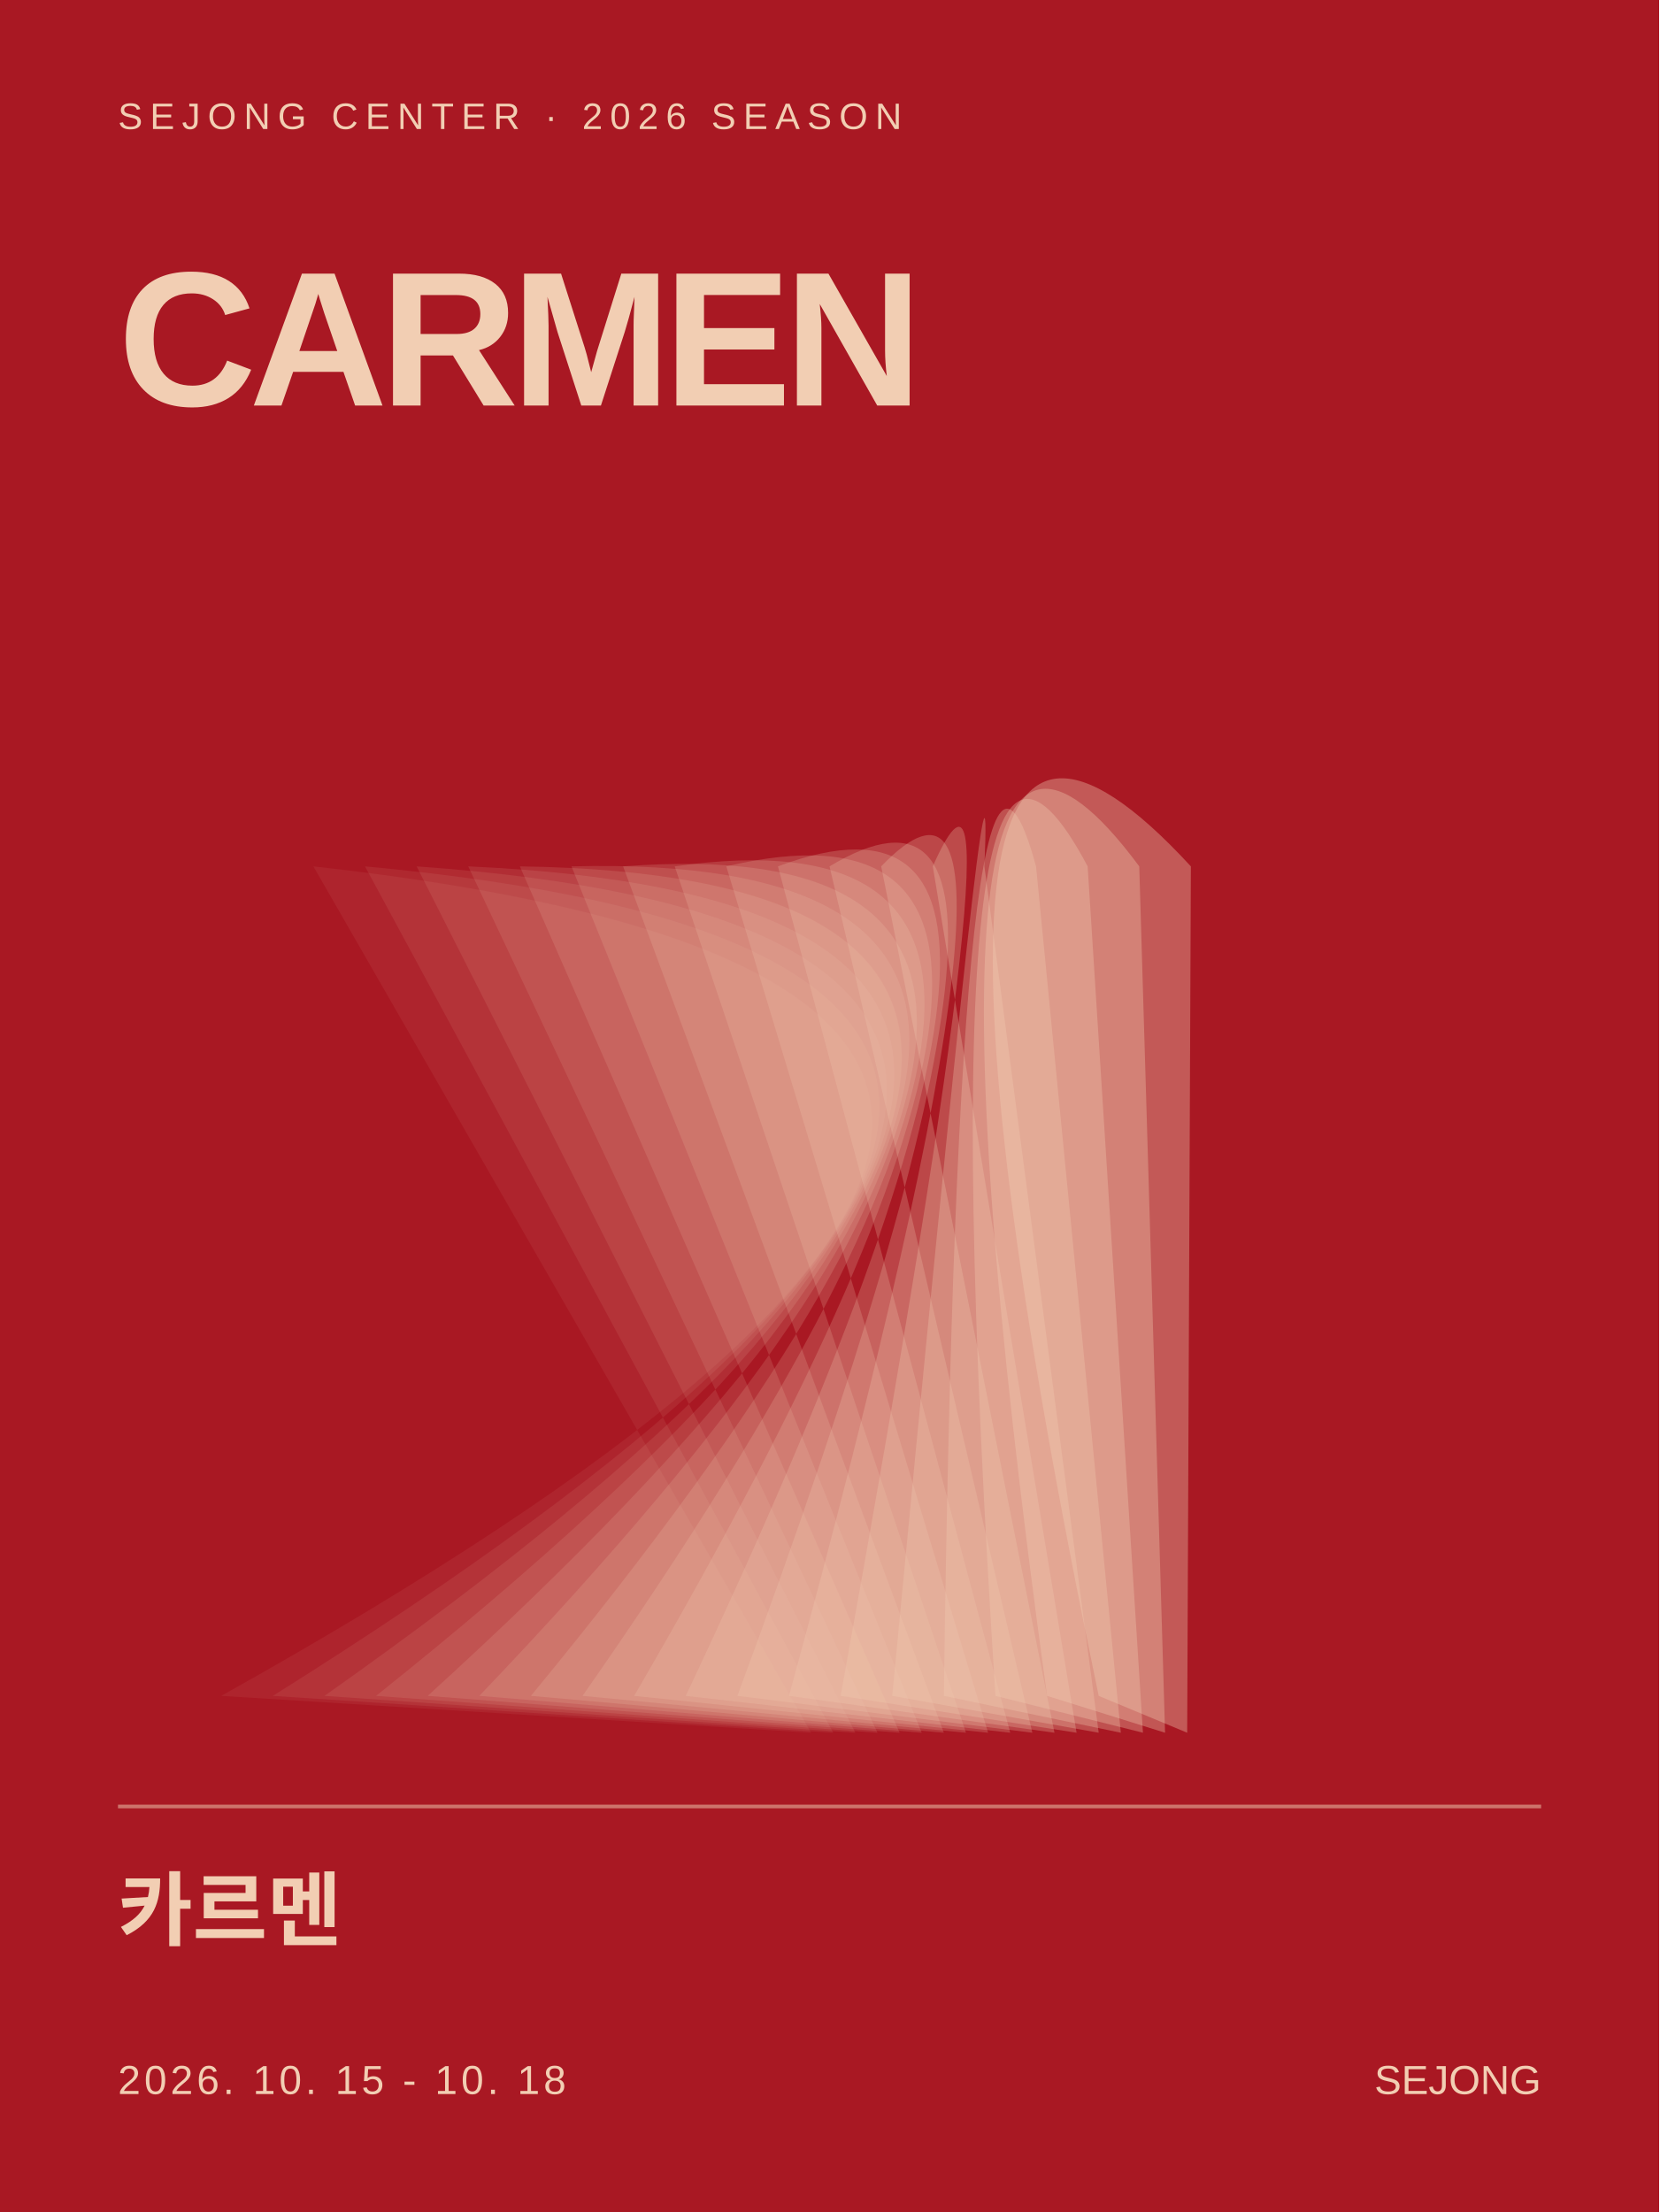
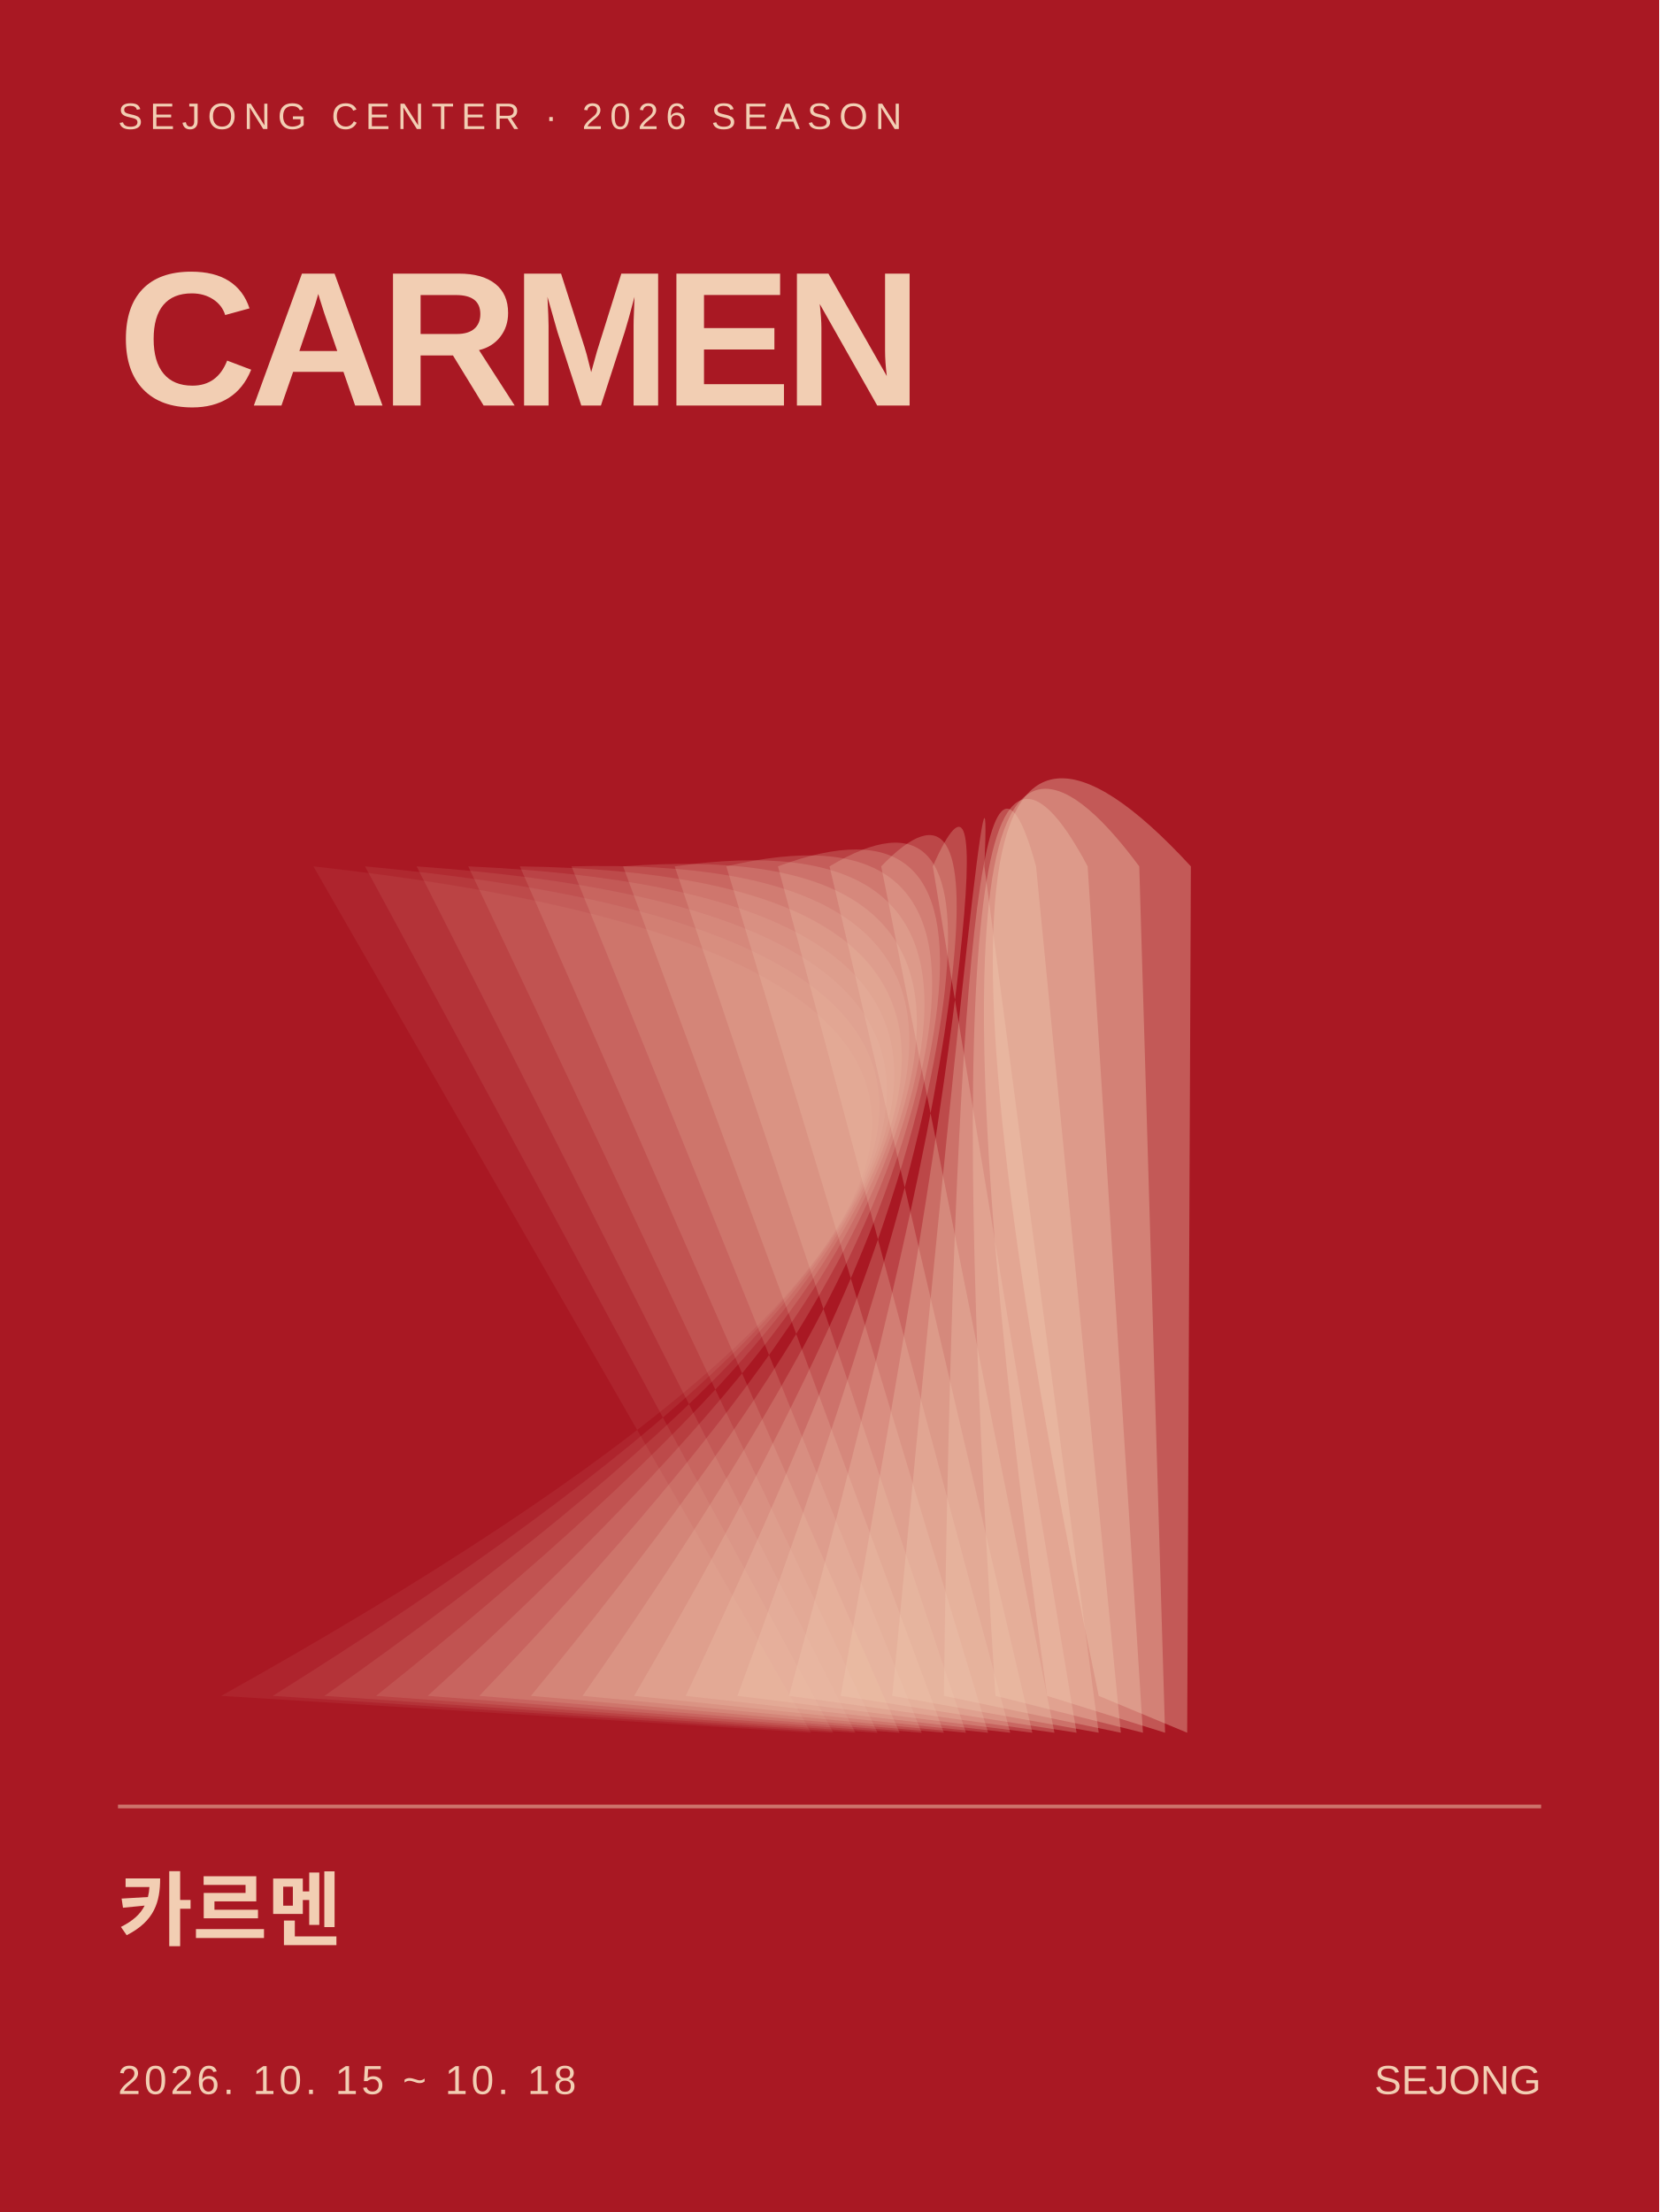
<svg xmlns="http://www.w3.org/2000/svg" viewBox="0 0 450 600">
  <rect width="450" height="600" fill="#a91823" />
  <text x="32" y="35" font-family="Arial" font-size="10" letter-spacing="2" fill="#f2ceb3">SEJONG CENTER · 2026 SEASON</text>
  <text x="32" y="110" fill="#f2ceb3" font-family="Arial,sans-serif" font-size="52" font-weight="700" letter-spacing="-2">CARMEN</text>
  <path d="M60 460 Q400 270 85 235 L220 470Z" fill="#f2ceb3" opacity="0.07" />
  <path d="M74 460 Q390 262 99 235 L226 470Z" fill="#f2ceb3" opacity="0.087" />
  <path d="M88 460 Q380 254 113 235 L232 470Z" fill="#f2ceb3" opacity="0.104" />
  <path d="M102 460 Q370 246 127 235 L238 470Z" fill="#f2ceb3" opacity="0.121" />
  <path d="M116 460 Q360 238 141 235 L244 470Z" fill="#f2ceb3" opacity="0.138" />
  <path d="M130 460 Q350 230 155 235 L250 470Z" fill="#f2ceb3" opacity="0.155" />
  <path d="M144 460 Q340 222 169 235 L256 470Z" fill="#f2ceb3" opacity="0.172" />
  <path d="M158 460 Q330 214 183 235 L262 470Z" fill="#f2ceb3" opacity="0.189" />
  <path d="M172 460 Q320 206 197 235 L268 470Z" fill="#f2ceb3" opacity="0.206" />
  <path d="M186 460 Q310 198 211 235 L274 470Z" fill="#f2ceb3" opacity="0.223" />
  <path d="M200 460 Q300 190 225 235 L280 470Z" fill="#f2ceb3" opacity="0.24" />
  <path d="M214 460 Q290 182 239 235 L286 470Z" fill="#f2ceb3" opacity="0.257" />
  <path d="M228 460 Q280 174 253 235 L292 470Z" fill="#f2ceb3" opacity="0.274" />
  <path d="M242 460 Q270 166 267 235 L298 470Z" fill="#f2ceb3" opacity="0.291" />
  <path d="M256 460 Q260 158 281 235 L304 470Z" fill="#f2ceb3" opacity="0.308" />
  <path d="M270 460 Q250 150 295 235 L310 470Z" fill="#f2ceb3" opacity="0.325" />
  <path d="M284 460 Q240 142 309 235 L316 470Z" fill="#f2ceb3" opacity="0.342" />
  <path d="M298 460 Q230 134 323 235 L322 470Z" fill="#f2ceb3" opacity="0.359" />
  <path d="M32 490H418" stroke="#f2ceb3" opacity=".5" />
  <text x="32" y="526" font-family="sans-serif" font-size="22" fill="#f2ceb3" font-weight="600">카르멘</text>
-   <text x="32" y="568" font-family="Arial" font-size="11" letter-spacing="1" fill="#f2ceb3">2026. 10. 15 - 10. 18</text>
+   <text x="32" y="568" font-family="Arial" font-size="11" letter-spacing="1" fill="#f2ceb3">2026. 10. 15 ~ 10. 18</text>
  <text x="418" y="568" text-anchor="end" font-family="Arial" font-size="11" fill="#f2ceb3">SEJONG</text>
</svg>
